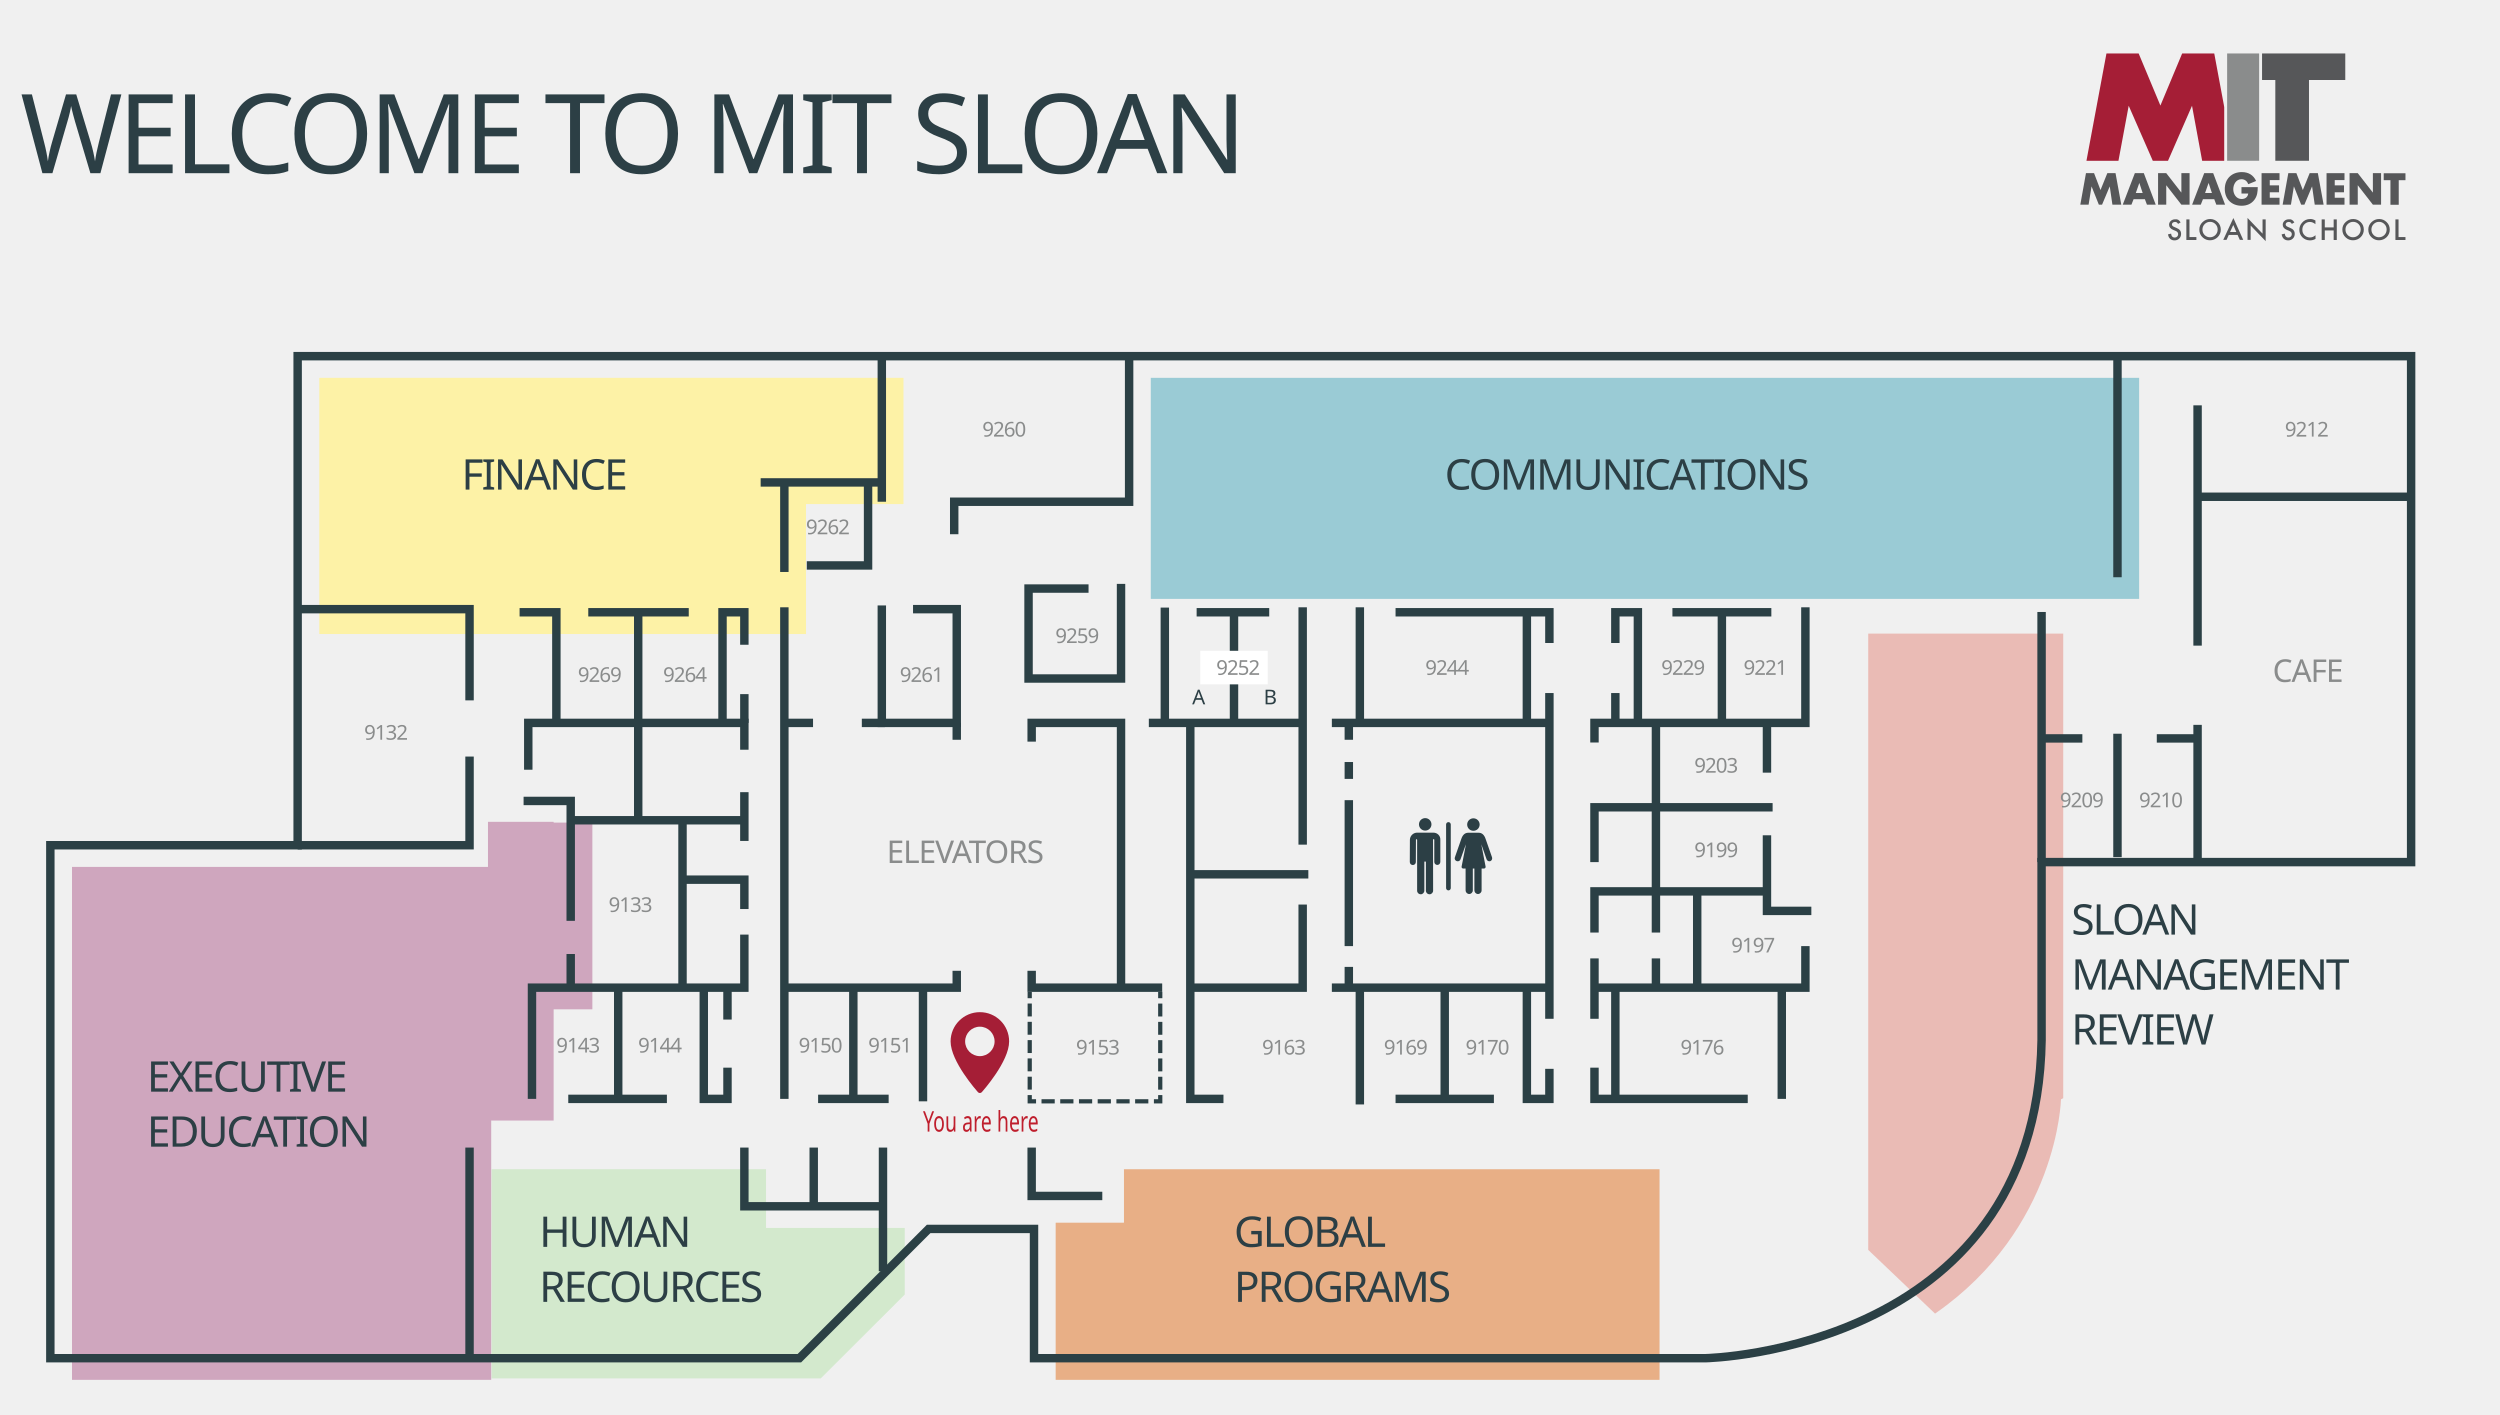
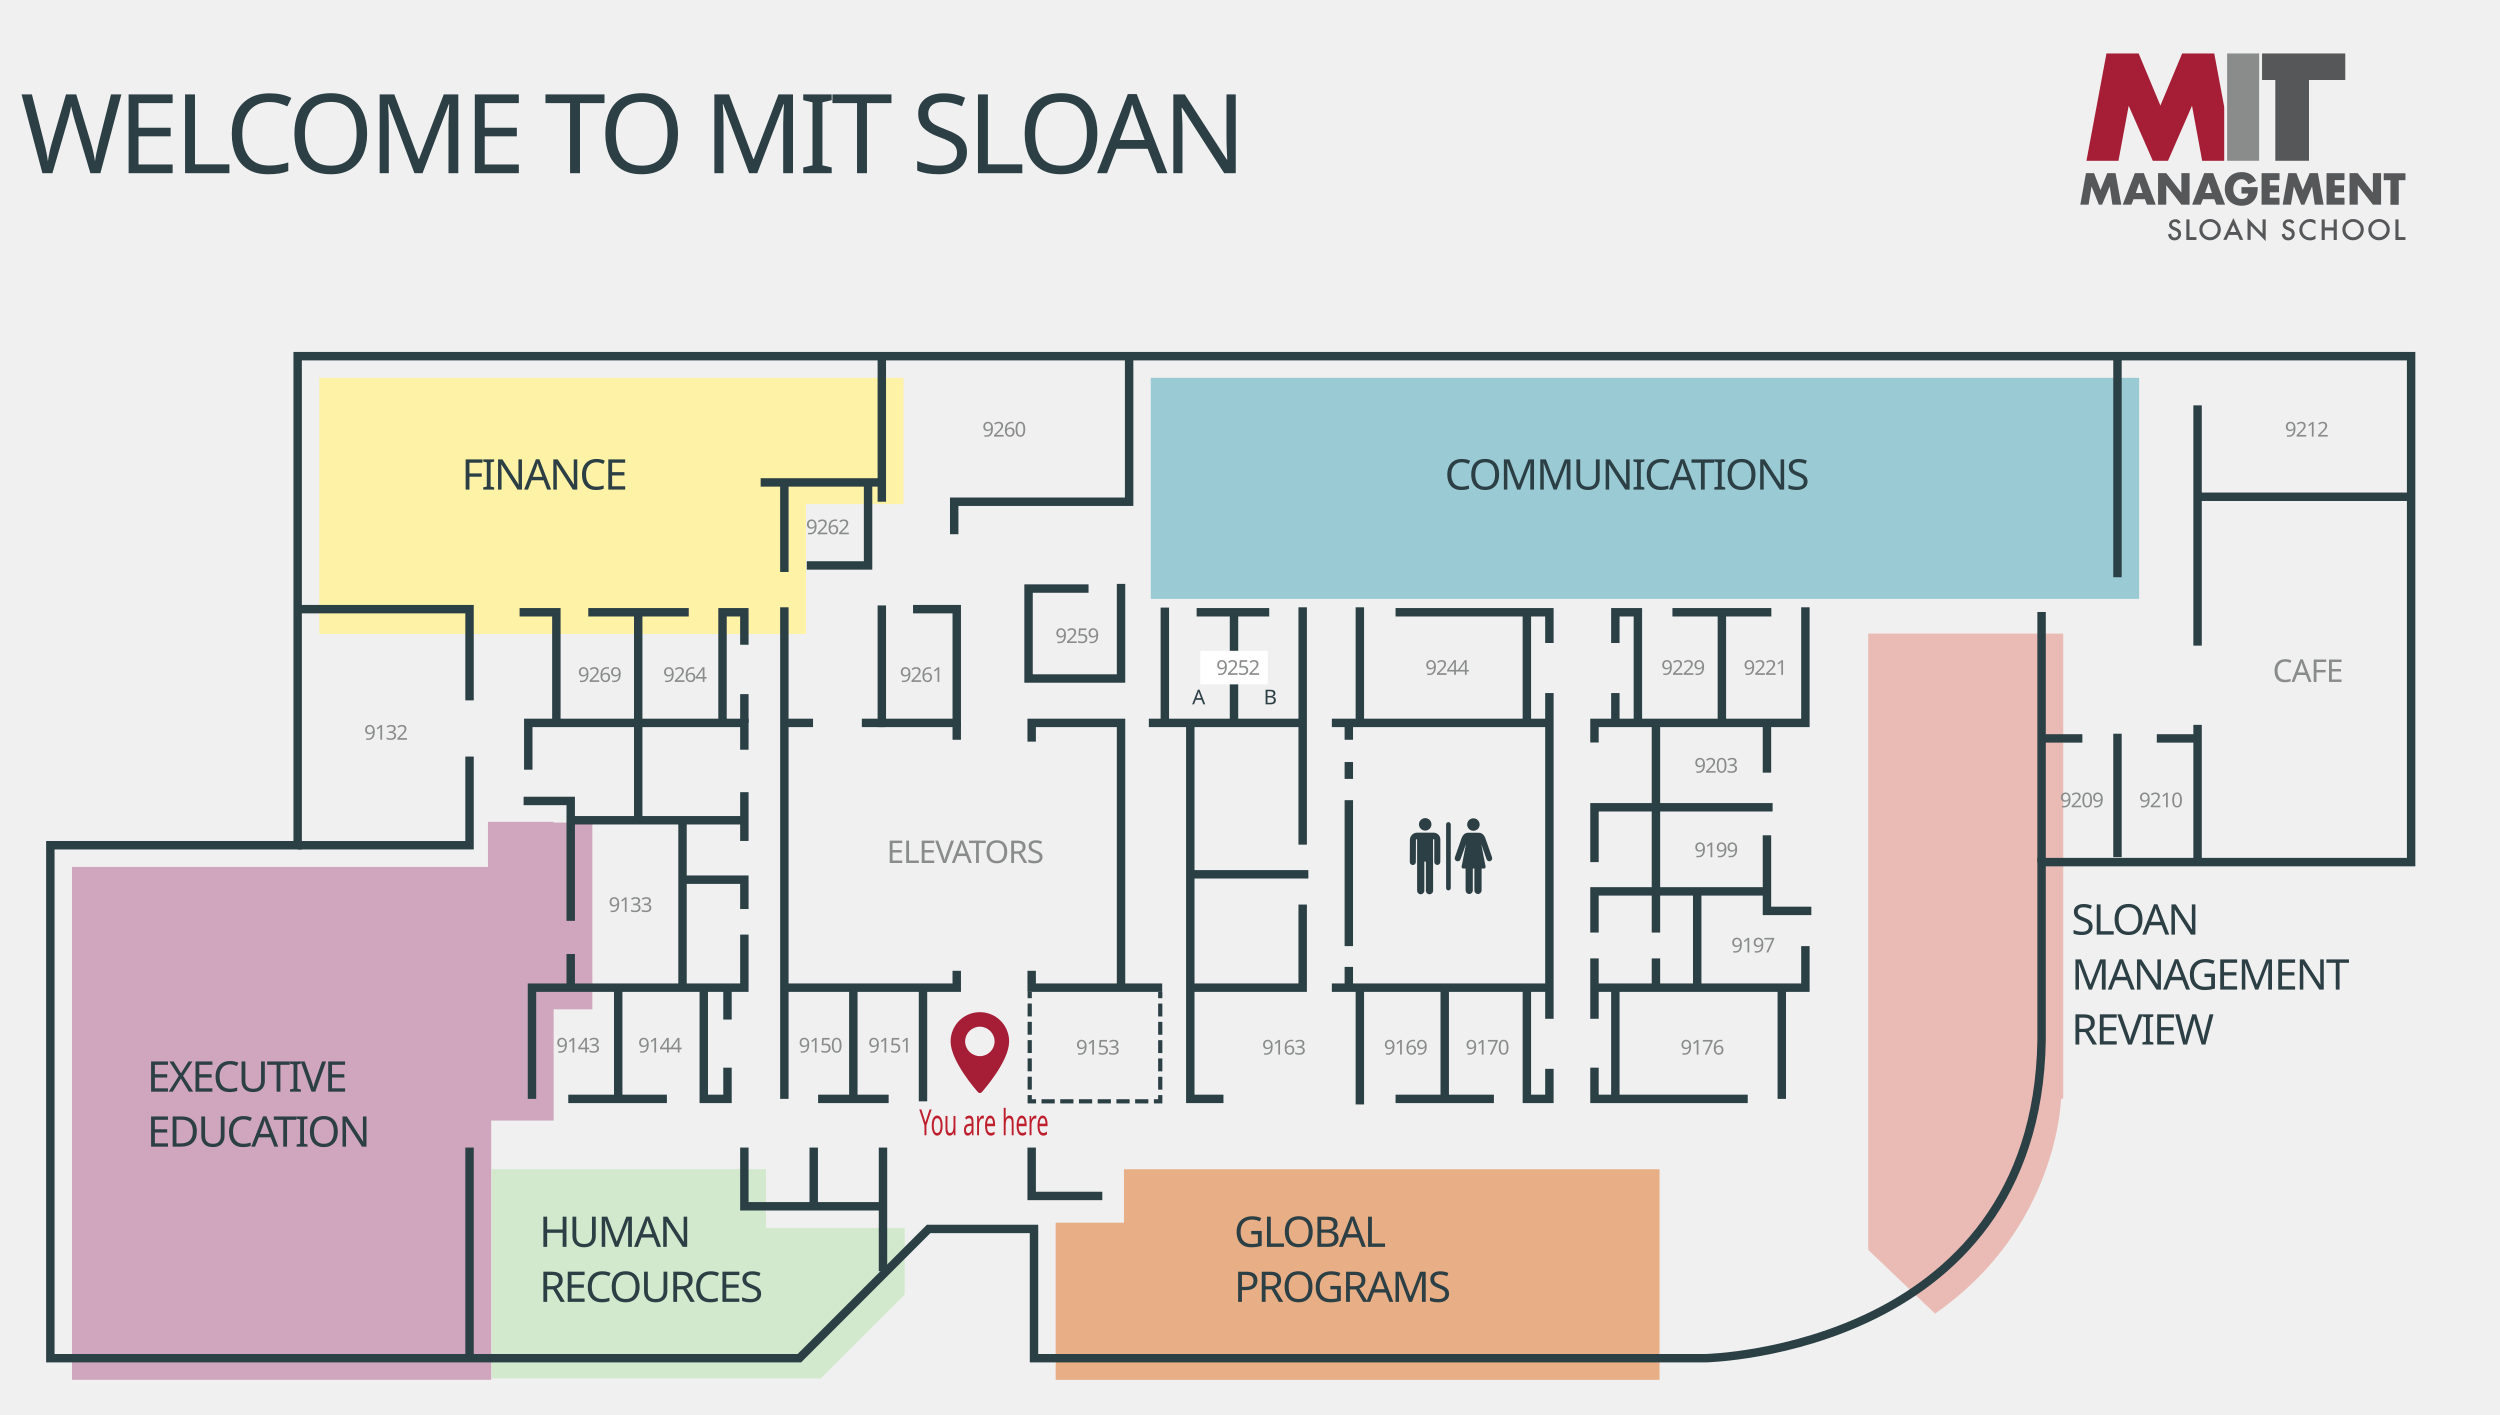
<svg xmlns="http://www.w3.org/2000/svg" version="1.1" id="Layer_1" x="0px" y="0px" viewBox="0 0 2562.6 1449.5" style="enable-background:new 0 0 2562.6 1449.5;" xml:space="preserve">
  <style type="text/css">
	.st0{fill:#2C3F45;}
	.st1{fill:#A51E36;}
	.st2{fill:#EBEEF1;}
	.st3{font-family:'Futura-Bold';}
	.st4{font-size:113.055px;}
	.st5{letter-spacing:-5;}
	.st6{fill:#8A8C8C;}
	.st7{fill:#565759;}
	.st8{fill:#EABBB5;}
	.st9{fill:#D3E9CD;}
	.st10{fill:#CFA6BE;}
	.st11{fill:#E8AF86;}
	.st12{fill:#9ACBD5;}
	.st13{fill:#FDF2A6;}
	.st14{fill:none;stroke:#2B4045;stroke-width:8.643;stroke-miterlimit:10;}
	.st15{font-size:43.362px;}
	.st16{letter-spacing:-2;}
	.st17{font-family:'Futura-Medium';}
	.st18{font-size:21px;}
	.st19{letter-spacing:-1;}
	.st20{font-size:32.222px;}
	.st21{fill:#FFFFFF;}
	.st22{fill:none;stroke:#2B4045;stroke-width:4.328;stroke-miterlimit:10;}
	.st23{fill:none;stroke:#2B4045;stroke-width:4.328;stroke-miterlimit:10;stroke-dasharray:13.237,5.516;}
	.st24{fill:none;stroke:#2B4045;stroke-width:4.328;stroke-miterlimit:10;stroke-dasharray:13.548,5.645;}
	.st25{fill:#BF1E2D;}
	.st26{font-family:'Arial-BoldMT';}
- 	.st27{font-size:29.165px;}
+ 	.st27{font-size:37px;}
</style>
  <rect x="-428.7" y="-501.5" class="st0" width="215.6" height="207.2" />
  <rect x="-428.7" y="-708.7" class="st1" width="215.6" height="207.2" />
  <rect x="-428.7" y="-915.8" class="st2" width="215.6" height="207.2" />
  <g>
    <g>
      <text transform="matrix(1 0 0 1 20.7285 177.51)" class="st0 st3 st4 st5">WELCOME TO MIT SLOAN</text>
    </g>
    <g>
      <g>
        <polygon class="st6" points="2282.9,164.8 2299.9,164.8 2304.3,164.8 2315.7,164.8 2315.7,54.8 2282.9,54.8    " />
      </g>
      <polygon class="st7" points="2318.7,54.8 2318.7,82 2332.3,82 2332.3,164.8 2366.8,164.8 2366.8,82 2404,82 2404,54.8   " />
      <g>
        <path class="st7" d="M2235.2,228l-2.6,1.5c-0.5-0.8-0.9-1.4-1.4-1.6c-0.5-0.3-1-0.4-1.8-0.4c-0.9,0-1.6,0.3-2.2,0.7     c-0.6,0.5-0.9,1.1-0.9,1.9c0,1,0.8,1.9,2.3,2.5l2.1,0.9c1.7,0.7,3,1.5,3.8,2.5c0.8,1,1.2,2.2,1.2,3.7c0,1.9-0.6,3.5-1.9,4.8     c-1.3,1.3-2.9,1.9-4.8,1.9c-1.8,0-3.3-0.5-4.5-1.6c-1.2-1.1-1.9-2.6-2.2-4.6l3.2-0.7c0.1,1.2,0.4,2.1,0.8,2.6     c0.7,0.9,1.6,1.4,2.9,1.4c1,0,1.8-0.3,2.5-1c0.7-0.7,1-1.5,1-2.5c0-0.4-0.1-0.8-0.2-1.1c-0.1-0.3-0.3-0.7-0.5-0.9     c-0.2-0.3-0.6-0.6-0.9-0.8c-0.4-0.3-0.8-0.5-1.4-0.7l-2-0.8c-2.9-1.2-4.3-3-4.3-5.3c0-1.6,0.6-2.9,1.8-4c1.2-1.1,2.7-1.6,4.5-1.6     C2232,224.4,2233.9,225.6,2235.2,228z" />
        <path class="st7" d="M2254.4,235.3c0-3,1.1-5.5,3.3-7.6c2.2-2.1,4.8-3.2,7.8-3.2c3,0,5.6,1.1,7.7,3.2c2.2,2.1,3.2,4.7,3.2,7.7     c0,3-1.1,5.6-3.2,7.7c-2.2,2.1-4.8,3.2-7.9,3.2c-2.7,0-5.2-0.9-7.3-2.8C2255.6,241.4,2254.4,238.7,2254.4,235.3z M2257.6,235.3     c0,2.3,0.8,4.2,2.3,5.7c1.6,1.5,3.3,2.2,5.4,2.2c2.2,0,4.1-0.8,5.6-2.3c1.5-1.5,2.3-3.4,2.3-5.6c0-2.2-0.8-4.1-2.3-5.6     c-1.5-1.5-3.3-2.3-5.5-2.3c-2.2,0-4,0.8-5.5,2.3C2258.4,231.2,2257.6,233.1,2257.6,235.3z" />
        <path class="st7" d="M2293.6,240.8h-9l-2.3,5.1h-3.4l10.4-22.4l10.1,22.4h-3.5L2293.6,240.8z M2292.3,237.8l-3.1-7.2l-3.3,7.2     H2292.3z" />
        <path class="st7" d="M2303.8,245.9v-22.5l15.4,16.1v-14.6h3.2v22.3l-15.4-16v14.7H2303.8z" />
        <path class="st7" d="M2351.8,228l-2.6,1.5c-0.5-0.8-0.9-1.4-1.4-1.6c-0.5-0.3-1-0.4-1.8-0.4c-0.9,0-1.6,0.3-2.2,0.7     c-0.6,0.5-0.9,1.1-0.9,1.9c0,1,0.8,1.9,2.3,2.5l2.1,0.9c1.7,0.7,3,1.5,3.7,2.5c0.8,1,1.2,2.2,1.2,3.7c0,1.9-0.6,3.5-1.9,4.8     c-1.3,1.3-2.9,1.9-4.8,1.9c-1.8,0-3.3-0.5-4.5-1.6c-1.2-1.1-1.9-2.6-2.2-4.6l3.2-0.7c0.1,1.2,0.4,2.1,0.8,2.6     c0.7,0.9,1.6,1.4,2.9,1.4c1,0,1.8-0.3,2.5-1c0.7-0.7,1-1.5,1-2.5c0-0.4-0.1-0.8-0.2-1.1c-0.1-0.3-0.3-0.7-0.5-0.9     c-0.2-0.3-0.6-0.6-0.9-0.8c-0.4-0.3-0.8-0.5-1.4-0.7l-2-0.8c-2.9-1.2-4.3-3-4.3-5.3c0-1.6,0.6-2.9,1.8-4c1.2-1.1,2.7-1.6,4.5-1.6     C2348.5,224.4,2350.4,225.6,2351.8,228z" />
        <path class="st7" d="M2373.4,226v3.8c-1.8-1.5-3.7-2.3-5.7-2.3c-2.2,0-4,0.8-5.5,2.3c-1.5,1.5-2.2,3.4-2.2,5.7     c0,2.2,0.7,4.1,2.2,5.6c1.5,1.5,3.3,2.3,5.5,2.3c1.1,0,2.1-0.2,2.9-0.5c0.4-0.2,0.9-0.4,1.4-0.7c0.5-0.3,1-0.7,1.5-1.1v3.8     c-1.8,1-3.7,1.5-5.7,1.5c-3,0-5.6-1.1-7.7-3.1c-2.1-2.1-3.2-4.7-3.2-7.7c0-2.7,0.9-5.1,2.7-7.2c2.2-2.6,5-3.9,8.5-3.9     C2369.8,224.4,2371.6,225,2373.4,226z" />
        <path class="st7" d="M2383,233.1h9.1v-8.2h3.2v21.1h-3.2v-9.8h-9.1v9.8h-3.2v-21.1h3.2V233.1z" />
        <path class="st7" d="M2401,235.3c0-3,1.1-5.5,3.3-7.6c2.2-2.1,4.8-3.2,7.8-3.2c3,0,5.6,1.1,7.7,3.2c2.2,2.1,3.2,4.7,3.2,7.7     c0,3-1.1,5.6-3.2,7.7c-2.2,2.1-4.8,3.2-7.9,3.2c-2.7,0-5.2-0.9-7.3-2.8C2402.2,241.4,2401,238.7,2401,235.3z M2404.2,235.3     c0,2.3,0.8,4.2,2.3,5.7c1.6,1.5,3.3,2.2,5.4,2.2c2.2,0,4.1-0.8,5.6-2.3c1.5-1.5,2.3-3.4,2.3-5.6c0-2.2-0.7-4.1-2.2-5.6     c-1.5-1.5-3.3-2.3-5.5-2.3c-2.2,0-4,0.8-5.6,2.3C2404.9,231.2,2404.2,233.1,2404.2,235.3z" />
        <path class="st7" d="M2427.6,235.3c0-3,1.1-5.5,3.3-7.6c2.2-2.1,4.8-3.2,7.8-3.2c3,0,5.6,1.1,7.7,3.2c2.2,2.1,3.2,4.7,3.2,7.7     c0,3-1.1,5.6-3.2,7.7c-2.2,2.1-4.8,3.2-7.9,3.2c-2.7,0-5.2-0.9-7.3-2.8C2428.8,241.4,2427.6,238.7,2427.6,235.3z M2430.8,235.3     c0,2.3,0.8,4.2,2.3,5.7c1.6,1.5,3.4,2.2,5.4,2.2c2.2,0,4.1-0.8,5.6-2.3c1.5-1.5,2.3-3.4,2.3-5.6c0-2.2-0.7-4.1-2.3-5.6     c-1.5-1.5-3.3-2.3-5.5-2.3c-2.2,0-4,0.8-5.5,2.3C2431.6,231.2,2430.8,233.1,2430.8,235.3z" />
        <path class="st7" d="M2458.6,224.9v18.1h7.1v3h-10.3v-21.1H2458.6z" />
        <path class="st7" d="M2244.3,224.9v18.1h7.1v3h-10.3v-21.1H2244.3z" />
      </g>
      <g>
        <g>
          <g id="XMLID_72_">
            <path id="XMLID_91_" class="st7" d="M2138.2,177.5h8.3l6.6,17.3l7-17.3h8.4l5.9,32.3h-9.1l-2.7-18.6h-0.1l-7.8,18.6h-3.3       l-7.4-18.6h-0.1l-3,18.6h-8.5L2138.2,177.5z" />
            <path id="XMLID_88_" class="st7" d="M2187,204.2l-2.2,5.6h-8.9l12.4-32.3h9.2l12.2,32.3h-9l-2.1-5.6H2187z M2192.9,187.5       L2192.9,187.5l-3.6,10.3h7L2192.9,187.5z" />
            <path id="XMLID_86_" class="st7" d="M2212.1,177.5h8.4l15.4,19.8h0.1v-19.8h8.4v32.3h-8.4l-15.4-19.8h-0.1v19.8h-8.4V177.5z" />
            <path id="XMLID_83_" class="st7" d="M2258.1,204.2l-2.2,5.6h-8.9l12.4-32.3h9.2l12.2,32.3h-9l-2.1-5.6H2258.1z M2263.9,187.5       L2263.9,187.5l-3.6,10.3h7L2263.9,187.5z" />
            <path id="XMLID_81_" class="st7" d="M2314.3,191.8c-0.1,4.7-0.4,8.8-3.3,12.8c-3.2,4.4-7.9,6.3-13.3,6.3       c-10.2,0-17.2-6.9-17.2-17.1c0-10.5,7.1-17.4,17.5-17.4c6.7,0,11.8,3,14.6,9.1l-8,3.3c-1.2-3.1-3.6-5.1-7-5.1       c-5.5,0-8.4,5.3-8.4,10.2c0,5,3,10.1,8.5,10.1c3.6,0,6.4-1.9,6.8-5.6h-6.9v-6.6H2314.3z" />
            <path id="XMLID_79_" class="st7" d="M2326.6,184.6v5.4h9.5v7.1h-9.5v5.6h10v7.1h-18.4v-32.3h18.4v7.1H2326.6z" />
            <path id="XMLID_77_" class="st7" d="M2393.2,184.6v5.4h9.5v7.1h-9.5v5.6h10v7.1h-18.4v-32.3h18.4v7.1H2393.2z" />
            <path id="XMLID_75_" class="st7" d="M2408.4,177.5h8.4l15.4,19.8h0.1v-19.8h8.4v32.3h-8.4l-15.4-19.8h-0.1v19.8h-8.4V177.5z" />
            <path id="XMLID_73_" class="st7" d="M2458.7,209.9h-8.4v-25.2h-6.9v-7.1h22.3v7.1h-6.9V209.9z" />
          </g>
        </g>
        <path id="XMLID_70_" class="st7" d="M2345.6,177.5h8.3l6.6,17.3l7-17.3h8.4l5.9,32.3h-9.1l-2.7-18.6h-0.1l-7.8,18.6h-3.3     l-7.4-18.6h-0.1l-3,18.6h-8.5L2345.6,177.5z" />
      </g>
      <polygon class="st1" points="2279.9,109.8 2279.5,107.4 2269.7,54.8 2236.8,54.8 2214.5,108.2 2192.2,54.8 2159.2,54.8     2138.7,164.8 2171.5,164.8 2182,108.4 2206.7,164.8 2222.3,164.8 2246.9,108.4 2257.3,164.8 2268.8,164.8 2279.9,164.8   " />
    </g>
    <g>
      <path class="st8" d="M1983.5,1346.5c126.1-87.4,129.1-219.7,129.1-219.7l2.3-1.1V649.5h-199.9v631.7L1983.5,1346.5L1983.5,1346.5z    " />
      <polygon class="st9" points="785.2,1198.5 503.9,1198.5 503.9,1412.9 841.3,1412.9 927.4,1327 927.4,1258.7 785.2,1258.7   " />
      <polygon class="st10" points="607.2,843.2 567.5,843.2 567.5,842.4 500.2,842.4 500.2,888.6 73.8,888.6 73.8,1414.4 503.5,1414.4     503.5,1148.6 567.5,1148.6 567.5,1034.6 607.2,1034.6   " />
      <polygon class="st11" points="1152.1,1198.5 1152.1,1253.3 1082.1,1253.3 1082.1,1414.4 1701.1,1414.4 1701.1,1359.6     1701.1,1253.3 1701.1,1198.5   " />
      <rect x="1179.6" y="387.3" class="st12" width="1013.1" height="226.6" />
      <polygon class="st13" points="926.1,387.3 819.2,387.3 801.9,387.3 327.3,387.3 327.3,649.9 826.2,649.9 826.2,516.7 926.1,516.7       " />
      <g>
        <path class="st14" d="M51.6,1392.2h767.8l132.5-132.5h108v132.5h688.5c0,0,350-7.2,344.3-341.4V883.7h378.8V365.1H305.1v501.3     H51.6V1392.2z" />
        <line class="st14" x1="2252.6" y1="415.5" x2="2252.6" y2="661.8" />
        <line class="st14" x1="2252.6" y1="743" x2="2252.6" y2="883.7" />
        <line class="st14" x1="2170.5" y1="752.1" x2="2170.5" y2="878.6" />
        <line class="st14" x1="2252.6" y1="509.2" x2="2471.5" y2="509.2" />
        <line class="st14" x1="2092.7" y1="883.7" x2="2092.7" y2="627.3" />
        <line class="st14" x1="2134.5" y1="756.9" x2="2092.7" y2="756.9" />
        <line class="st14" x1="2252.6" y1="756.9" x2="2210.8" y2="756.9" />
        <polyline class="st14" points="1157.4,365.1 1157.4,514.3 978.1,514.3 978.1,547.6    " />
        <line class="st14" x1="903.9" y1="365.1" x2="903.9" y2="514.3" />
        <line class="st14" x1="903.9" y1="494.5" x2="779.7" y2="494.5" />
        <line class="st14" x1="804" y1="586.3" x2="804" y2="494.5" />
        <polyline class="st14" points="889.8,494.5 889.8,579.6 827,579.6    " />
        <polyline class="st14" points="305.1,624.4 481.3,624.4 481.3,717.9    " />
        <polyline class="st14" points="305.1,866.4 481.3,866.4 481.3,775.5    " />
        <line class="st14" x1="481.3" y1="1176.3" x2="481.3" y2="1392.2" />
        <polyline class="st14" points="763,1176.3 763,1236.5 905.1,1236.5    " />
        <line class="st14" x1="834.1" y1="1176.3" x2="834.1" y2="1236.5" />
        <line class="st14" x1="905.1" y1="1176.3" x2="905.1" y2="1303.1" />
        <line class="st14" x1="633.7" y1="1012.4" x2="633.7" y2="1126.4" />
        <polyline class="st14" points="721.4,1012.4 721.4,1126.4 745.7,1126.4 745.7,1094.4    " />
        <line class="st14" x1="745.7" y1="1012.4" x2="745.7" y2="1045.1" />
        <line class="st14" x1="582.5" y1="1126.4" x2="683.6" y2="1126.4" />
        <line class="st14" x1="699.6" y1="840.8" x2="699.6" y2="1012.4" />
        <line class="st14" x1="585" y1="840.8" x2="763" y2="840.8" />
        <line class="st14" x1="585" y1="977.9" x2="585" y2="1012.4" />
        <polyline class="st14" points="699.6,901.7 763,901.7 763,931.8    " />
        <polyline class="st14" points="763,958 763,1012.4 545.3,1012.4 545.3,1126.4    " />
        <line class="st14" x1="654.2" y1="627.6" x2="654.2" y2="840.8" />
        <polyline class="st14" points="763,768.5 763,741 541.5,741 541.5,789    " />
        <line class="st14" x1="763" y1="812" x2="763" y2="862" />
        <line class="st14" x1="603" y1="627.6" x2="706" y2="627.6" />
        <polyline class="st14" points="763,660.9 763,627.6 740.6,627.6 740.6,741    " />
        <line class="st14" x1="763" y1="711.5" x2="763" y2="741" />
        <polyline class="st14" points="570.3,741 570.3,627.6 532.6,627.6    " />
        <polyline class="st14" points="536.7,821 585,821 585,943.9    " />
        <line class="st14" x1="804" y1="622.5" x2="804" y2="1126.4" />
        <polyline class="st14" points="804,1012.4 980.7,1012.4 980.7,995.1    " />
        <line class="st14" x1="910.9" y1="1126.4" x2="838.6" y2="1126.4" />
        <line class="st14" x1="874.7" y1="1012.4" x2="874.7" y2="1126.4" />
        <line class="st14" x1="946.1" y1="1128.9" x2="946.1" y2="1012.4" />
        <polyline class="st14" points="1191.3,1012.4 1057.5,1012.4 1057.5,995.1    " />
        <polyline class="st14" points="903.9,620.6 903.9,741 980.7,741 980.7,624.4 935.9,624.4    " />
        <line class="st14" x1="833.4" y1="741" x2="804" y2="741" />
        <line class="st14" x1="907.1" y1="741" x2="883.4" y2="741" />
        <polyline class="st14" points="1057.5,760.2 1057.5,741 1149.1,741 1149.1,1012.4    " />
        <line class="st14" x1="980.7" y1="741" x2="980.7" y2="758.3" />
        <polyline class="st14" points="1115.8,603.3 1054.3,603.3 1054.3,695.5 1149.1,695.5 1149.1,598.5    " />
        <polyline class="st14" points="1254.1,1126.4 1220.1,1126.4 1220.1,741    " />
        <line class="st14" x1="1177.6" y1="741" x2="1335.3" y2="741" />
        <line class="st14" x1="1194" y1="622.8" x2="1194" y2="741" />
        <line class="st14" x1="1264.9" y1="627.6" x2="1264.9" y2="741" />
        <line class="st14" x1="1335.3" y1="622.5" x2="1335.3" y2="865.8" />
        <line class="st14" x1="1226.6" y1="627.6" x2="1301" y2="627.6" />
        <line class="st14" x1="1393.9" y1="622.5" x2="1393.9" y2="741" />
        <line class="st14" x1="1365.2" y1="741" x2="1588.2" y2="741" />
        <polyline class="st14" points="1430.5,627.6 1588.2,627.6 1588.2,659.1    " />
        <path class="st14" d="M1588.2,1044.3" />
        <line class="st14" x1="1588.2" y1="710.4" x2="1588.2" y2="1044.3" />
        <polyline class="st14" points="1588.2,1095.6 1588.2,1126.4 1565.1,1126.4 1565.1,1015    " />
        <polyline class="st14" points="1220.1,1012.4 1335.3,1012.4 1335.3,927.2    " />
        <line class="st14" x1="1220.1" y1="896.2" x2="1341.1" y2="896.2" />
        <polyline class="st14" points="1365.2,1012.4 1393.9,1012.4 1588.2,1012.4    " />
        <path class="st14" d="M1393.9,1126.4" />
        <line class="st14" x1="1393.9" y1="1012.4" x2="1393.9" y2="1132.1" />
        <line class="st14" x1="1430.5" y1="1126.4" x2="1531.3" y2="1126.4" />
        <line class="st14" x1="1480.9" y1="1012.4" x2="1480.9" y2="1126.4" />
        <line class="st14" x1="1565.1" y1="627.3" x2="1565.1" y2="741" />
        <polyline class="st14" points="1850.6,622.5 1850.6,741 1634.4,741 1634.4,761.1    " />
        <polyline class="st14" points="1655.8,659.1 1655.8,627.6 1678.9,627.6 1678.9,741    " />
        <line class="st14" x1="1655.8" y1="710.4" x2="1655.8" y2="741" />
        <line class="st14" x1="1714.3" y1="627.6" x2="1815.7" y2="627.6" />
        <line class="st14" x1="1765" y1="741" x2="1765" y2="627.6" />
        <line class="st14" x1="1697.4" y1="741" x2="1697.4" y2="955.9" />
        <line class="st14" x1="1697.4" y1="982.4" x2="1697.4" y2="1012.4" />
        <polyline class="st14" points="1634.4,1012.4 1850.6,1012.4 1850.6,969.8    " />
        <polyline class="st14" points="1811.2,913.7 1634.4,913.7 1634.4,955.9    " />
        <polyline class="st14" points="1811.2,856.2 1811.2,933.7 1856.7,933.7    " />
        <line class="st14" x1="1739.7" y1="913.7" x2="1739.7" y2="1012.4" />
        <polyline class="st14" points="1817,827.5 1634.4,827.5 1634.4,883.7    " />
        <line class="st14" x1="1634.4" y1="982.4" x2="1634.4" y2="1044.3" />
        <polyline class="st14" points="1634.4,1094.4 1634.4,1126.4 1791.5,1126.4    " />
        <line class="st14" x1="1826.4" y1="1126.4" x2="1826.4" y2="1012.4" />
        <line class="st14" x1="1655.8" y1="1012.4" x2="1655.8" y2="1126.4" />
        <line class="st14" x1="1811.2" y1="743" x2="1811.2" y2="792" />
        <line class="st14" x1="1382.6" y1="820.2" x2="1382.6" y2="969.8" />
        <line class="st14" x1="1382.6" y1="991.1" x2="1382.6" y2="1012.4" />
        <line class="st14" x1="1382.6" y1="741" x2="1382.6" y2="758.3" />
        <line class="st14" x1="1382.6" y1="781.1" x2="1382.6" y2="798.4" />
        <polyline class="st14" points="1057.5,1176.3 1057.5,1225.9 1129.9,1225.9    " />
        <line class="st14" x1="2170.5" y1="365.1" x2="2170.5" y2="591.7" />
      </g>
    </g>
    <g>
      <text transform="matrix(1 0 0 1 473.0979 501.8365)" class="st0 st3 st15 st16">FINANCE</text>
    </g>
    <text transform="matrix(1 0 0 1 2342.063 447.5187)" class="st6 st17 st18 st19">9212</text>
    <text transform="matrix(1 0 0 1 1702.81 691.7642)" class="st6 st17 st18 st19">9229</text>
    <text transform="matrix(1 0 0 1 1736.702 792.0316)" class="st6 st17 st18 st19">9203</text>
    <text transform="matrix(1 0 0 1 1736.702 878.6323)" class="st6 st17 st18 st19">9199</text>
    <text transform="matrix(1 0 0 1 1774.571 976.3196)" class="st6 st17 st18 st19">9197</text>
    <text transform="matrix(1 0 0 1 1722.522 1080.985)" class="st6 st17 st18 st19">9176</text>
    <text transform="matrix(1 0 0 1 1502.227 1080.985)" class="st6 st17 st18 st19">9170</text>
    <text transform="matrix(1 0 0 1 1418.488 1080.985)" class="st6 st17 st18 st19">9169</text>
    <text transform="matrix(1 0 0 1 1293.648 1080.985)" class="st6 st17 st18 st19">9163</text>
    <text transform="matrix(1 0 0 1 1102.902 1080.985)" class="st6 st17 st18 st19">9153</text>
    <text transform="matrix(1 0 0 1 1787.178 691.7642)" class="st6 st17 st18 st19">9221</text>
    <text transform="matrix(1 0 0 1 2329.533 699.017)" class="st6 st3 st20 st19">CAFE</text>
    <g>
      <text transform="matrix(1 0 0 1 1480.904 501.8365)" class="st0 st3 st15 st16">COMMUNICATIONS</text>
    </g>
    <g>
      <text transform="matrix(1 0 0 1 1264.932 1278.096)">
        <tspan x="0" y="0" class="st0 st3 st15 st16">GLOBAL</tspan>
        <tspan x="0" y="56.4" class="st0 st3 st15 st16">PROGRAMS</tspan>
      </text>
    </g>
    <g>
      <text transform="matrix(1 0 0 1 552.7687 1278.095)">
        <tspan x="0" y="0" class="st0 st3 st15 st16">HUMAN</tspan>
        <tspan x="0" y="56.4" class="st0 st3 st15 st16">RECOURCES</tspan>
      </text>
    </g>
    <g>
      <text transform="matrix(1 0 0 1 150.6692 1118.986)">
        <tspan x="0" y="0" class="st0 st3 st15 st16">EXECUTIVE</tspan>
        <tspan x="0" y="56.4" class="st0 st3 st15 st16">EDUCATION</tspan>
      </text>
    </g>
    <g>
      <text transform="matrix(1 0 0 1 2123.233 958.0054)">
        <tspan x="0" y="0" class="st0 st3 st15 st16">SLOAN</tspan>
        <tspan x="0" y="56.4" class="st0 st3 st15 st16">MANAGEMENT</tspan>
        <tspan x="0" y="112.7" class="st0 st3 st15 st16">REVIEW</tspan>
      </text>
    </g>
    <text transform="matrix(1 0 0 1 373.228 758.251)" class="st6 st17 st18 st19">9132</text>
    <text transform="matrix(1 0 0 1 1006.885 447.5187)" class="st6 st17 st18 st19">9260</text>
    <text transform="matrix(1 0 0 1 826.1212 547.6128)" class="st6 st17 st18 st19">9262</text>
    <text transform="matrix(1 0 0 1 592.3065 699.0169)" class="st6 st17 st18 st19">9269</text>
    <text transform="matrix(1 0 0 1 623.8049 934.7928)" class="st6 st17 st18 st19">9133</text>
    <text transform="matrix(1 0 0 1 570.1869 1078.922)" class="st6 st17 st18 st19">9143</text>
    <text transform="matrix(1 0 0 1 654.0534 1078.922)" class="st6 st17 st18 st19">9144</text>
    <text transform="matrix(1 0 0 1 818.5941 1078.922)" class="st6 st17 st18 st19">9150</text>
    <text transform="matrix(1 0 0 1 889.9411 1078.922)" class="st6 st17 st18 st19">9151</text>
    <text transform="matrix(1 0 0 1 679.6628 699.0169)" class="st6 st17 st18 st19">9264</text>
    <text transform="matrix(1 0 0 1 922.3126 699.0169)" class="st6 st17 st18 st19">9261</text>
    <text transform="matrix(1 0 0 1 908.8718 884.6348)" class="st6 st3 st20 st19">ELEVATORS</text>
    <rect x="1230.3" y="667.1" class="st21" width="69.2" height="34.4" />
    <text transform="matrix(1 0 0 1 1246.648 691.7639)" class="st6 st17 st18 st19">9252</text>
    <text transform="matrix(1 0 0 1 1460.934 691.7639)" class="st6 st17 st18 st19">9244</text>
    <text transform="matrix(1 0 0 1 1081.731 659.1262)" class="st6 st17 st18 st19">9259</text>
    <g>
      <text transform="matrix(1 0 0 1 1222.004 721.9729)" class="st0 st3 st18 st19">A</text>
    </g>
    <g>
      <text transform="matrix(1 0 0 1 1295.284 721.9729)" class="st0 st3 st18 st19">B</text>
    </g>
    <g>
      <g>
        <g>
          <g>
            <path class="st0" d="M1469.3,853.5c-9.1,0-9.2,0-16.7,0c-4,0-7.3,3.3-7.4,7.3l-0.1,22.8c0,1.7,1.4,3.1,3.1,3.1c0,0,0,0,0,0       c1.7,0,3.1-1.4,3.1-3.1l0.1-22.8c0,0,0,0,0,0c0-0.3,0.3-0.6,0.6-0.6c0.3,0,0.6,0.3,0.6,0.6l0,52.2c0,2.1,1.7,3.7,3.7,3.7       s3.7-1.7,3.7-3.7v-29.8h1.6V913c0,2.1,1.7,3.7,3.7,3.7s3.7-1.7,3.7-3.7c0-49.3-0.1-21.1-0.1-52.2c0-0.3,0.3-0.6,0.6-0.7       c0.3,0,0.6,0.3,0.7,0.6v0l0,22.8c0,1.7,1.4,3.1,3.1,3.1c0,0,0,0,0,0c1.7,0,3.1-1.4,3.1-3.1l0-22.8c0,0,0,0,0,0       C1476.6,856.7,1473.3,853.5,1469.3,853.5z" />
          </g>
        </g>
        <g>
          <g>
            <circle class="st0" cx="1460.9" cy="845" r="6.4" />
          </g>
        </g>
        <g>
          <g>
            <path class="st0" d="M1529.4,878.8c-0.1-0.2-5.7-16.3-6.6-18.9c-1.4-4.2-3.8-6.3-7.1-6.3c-4.6,0-6.1,0-10.7,0       c-3.3,0-5.7,2.1-7.1,6.3c-0.9,2.6-6.5,18.7-6.6,18.9c-0.6,1.6,0.3,3.4,1.9,3.9c1.6,0.6,3.4-0.3,3.9-1.9       c0.2-0.5,3.6-10,5.5-15.4c-0.2,1.6,0.4-1.7-4.4,22.9c-0.2,1.1,0.6,2,1.7,2c0.7,0,1.5,0,2.4,0v22.4c0,2,1.7,3.7,3.7,3.7       s3.7-1.7,3.7-3.7v-22.4c0.5,0,1.1,0,1.6,0v22.4c0,2,1.7,3.7,3.7,3.7s3.7-1.7,3.7-3.7v-22.4c0.9,0,1.7,0,2.4,0       c1.1,0,1.9-1,1.7-2c-4.7-24.5-4.2-21.6-4.4-22.9c1.9,5.5,5.2,14.9,5.4,15.4c0.6,1.6,2.3,2.5,3.9,1.9       C1529.1,882.1,1529.9,880.4,1529.4,878.8z" />
          </g>
        </g>
        <g>
          <g>
            <circle class="st0" cx="1510.3" cy="845.2" r="6.4" />
          </g>
        </g>
        <g>
          <g>
            <path class="st0" d="M1484.7,842.7c-1.3,0-2.4,1.1-2.4,2.4v65.2c0,1.3,1.1,2.4,2.4,2.4s2.4-1.1,2.4-2.4v-65.2       C1487,843.7,1486,842.7,1484.7,842.7z" />
          </g>
        </g>
      </g>
    </g>
    <g>
      <g>
        <path class="st1" d="M1004.4,1037.5c-16.6,0-30,13.5-30,30c0,20.5,26.9,50.7,28,52c1.1,1.2,2.9,1.2,4,0c1.1-1.3,28-31.4,28-52     C1034.4,1050.9,1021,1037.5,1004.4,1037.5z M1004.4,1082.6c-8.3,0-15.1-6.8-15.1-15.1s6.8-15.1,15.1-15.1     c8.3,0,15.1,6.8,15.1,15.1C1019.5,1075.8,1012.7,1082.6,1004.4,1082.6z" />
      </g>
    </g>
  </g>
  <g>
    <g>
      <line class="st22" x1="1189.3" y1="1016.7" x2="1189.3" y2="1023.2" />
      <line class="st23" x1="1189.3" y1="1028.7" x2="1189.3" y2="1119.7" />
      <polyline class="st22" points="1189.3,1122.5 1189.3,1128.9 1182.8,1128.9   " />
      <line class="st24" x1="1177.1" y1="1128.9" x2="1064.8" y2="1128.9" />
      <polyline class="st22" points="1062,1128.9 1055.5,1128.9 1055.5,1122.5   " />
      <line class="st23" x1="1055.5" y1="1116.9" x2="1055.5" y2="1025.9" />
      <line class="st22" x1="1055.5" y1="1023.2" x2="1055.5" y2="1016.7" />
    </g>
  </g>
  <text transform="matrix(1 0 0 1 2111.453 827.5106)" class="st6 st17 st18 st19">9209</text>
  <text transform="matrix(1 0 0 1 2192.559 827.5106)" class="st6 st17 st18 st19">9210</text>
  <rect x="3436.9" y="1593.3" style="fill:none;" width="210" height="189.8" />
-   <text transform="matrix(0.6873 0 0 1 946.1242 1159.935)" class="st25 st26 st27">You are here</text>
+   <text transform="matrix(0.6059 0 0 1 942.2829 1163.697)" class="st25 st26 st27">You are here</text>
</svg>
